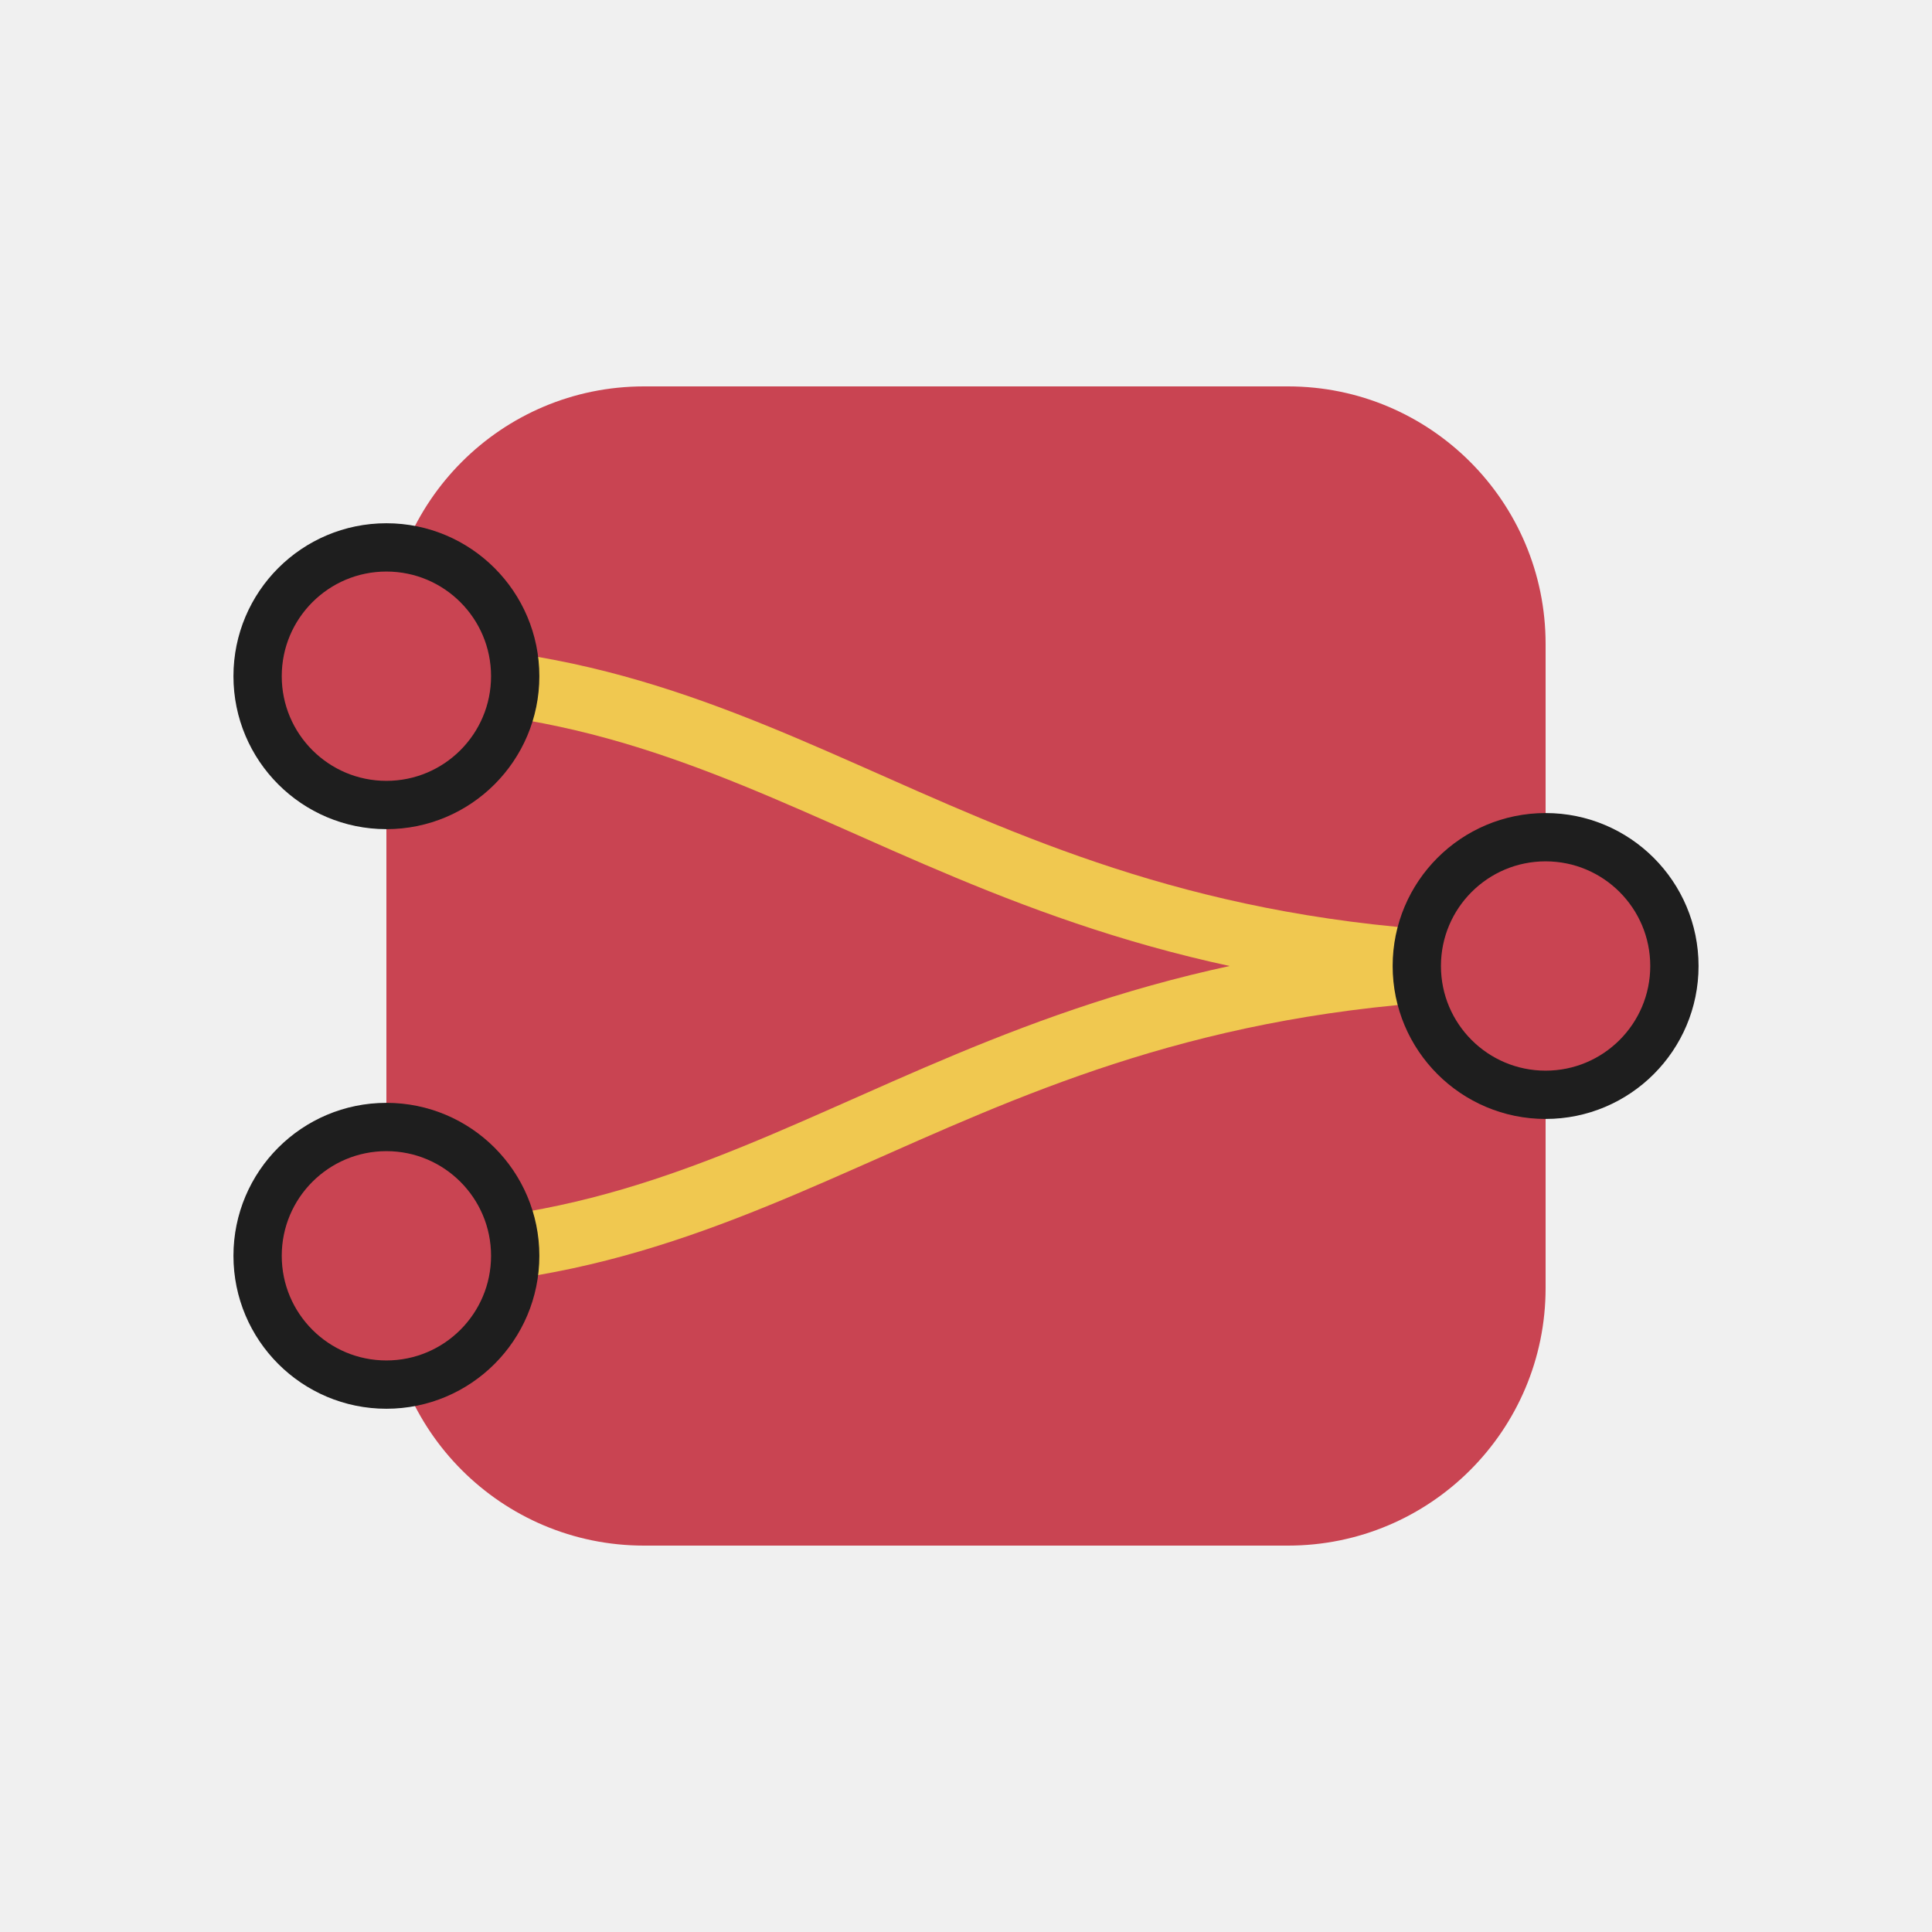
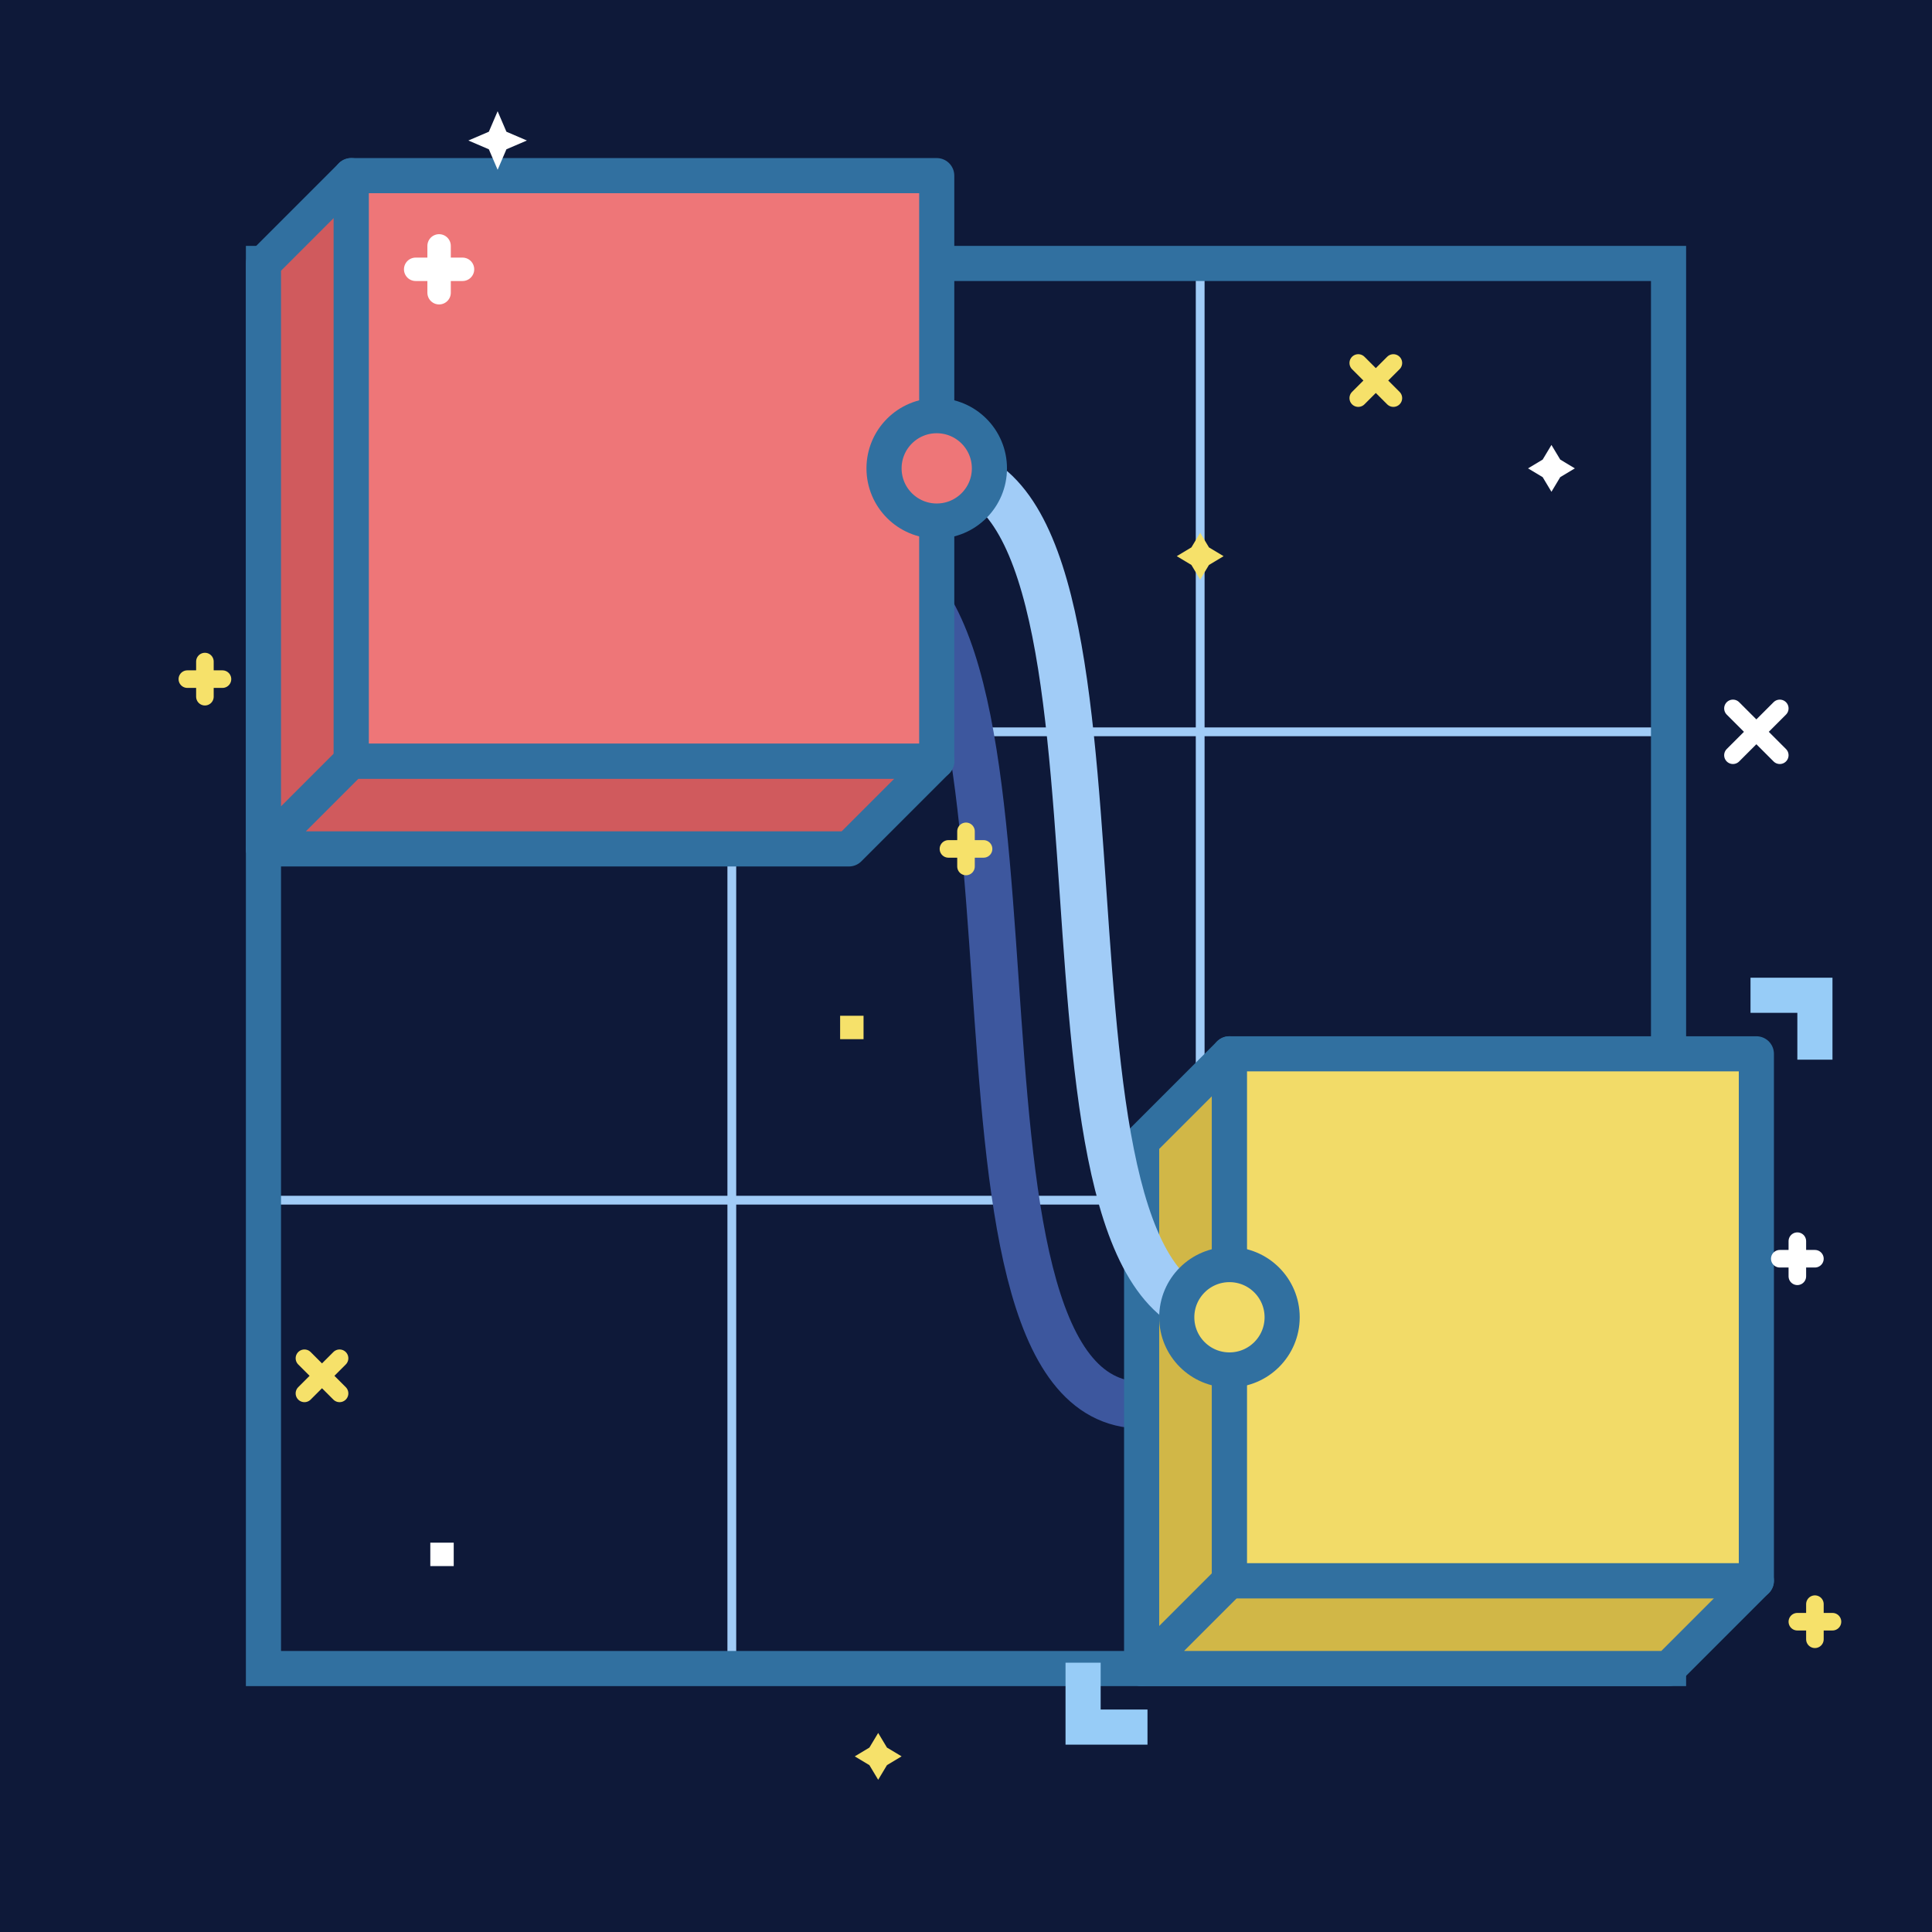
- <svg xmlns="http://www.w3.org/2000/svg" fill="none" viewBox="0 0 120 120">
-   <rect fill="#c94452" height="72" rx="16" width="72" x="24" y="24" />
-   <path d="M24 42 C 50 42, 60 60, 96 60" fill="none" stroke="#f0c850" stroke-linecap="round" stroke-width="4" />
-   <path d="M24 78 C 50 78, 60 60, 96 60" fill="none" stroke="#f0c850" stroke-linecap="round" stroke-width="4" />
-   <circle cx="24" cy="42" fill="#c94452" r="8" stroke="#1e1e1e" stroke-width="3" />
-   <circle cx="24" cy="78" fill="#c94452" r="8" stroke="#1e1e1e" stroke-width="3" />
-   <circle cx="96" cy="60" fill="#c94452" r="8" stroke="#1e1e1e" stroke-width="3" />
+ <svg xmlns="http://www.w3.org/2000/svg" viewBox="-15 -15 330 330">
+   <rect x="-15" y="-15" width="330" height="330" fill="#0e1939" />
+   <g stroke="#a1ccf7" stroke-width="1.5">
+     <line x1="110" y1="30" x2="110" y2="270" />
+     <line x1="190" y1="30" x2="190" y2="270" />
+     <line x1="30" y1="110" x2="270" y2="110" />
+     <line x1="30" y1="190" x2="270" y2="190" />
+   </g>
+   <rect x="30" y="30" width="240" height="240" fill="none" stroke="#3170a0" stroke-width="6" stroke-linejoin="miter" />
+   <g stroke="#97ccf7" stroke-width="6" fill="none" stroke-linecap="square" stroke-linejoin="miter">
+     <path d="M 287 155 L 295 155 L 295 163" />
+     <path d="M 178 280 L 170 280 L 170 272" />
+   </g>
+   <path d="M 130 80 C 170 80, 140 225, 180 225" stroke="#3d579e" stroke-width="8" fill="none" stroke-linecap="round" />
+   <g stroke="#3170a0" stroke-width="6" stroke-linejoin="round">
+     <polygon points="30,30 45,15 45,115 30,130" fill="#d05a5d" />
+     <polygon points="30,130 45,115 145,115 130,130" fill="#d05a5d" />
+     <rect x="45" y="15" width="100" height="100" fill="#ee7678" />
+   </g>
+   <g stroke="#3170a0" stroke-width="6" stroke-linejoin="round">
+     <polygon points="180,180 195,165 195,255 180,270" fill="#d1b747" />
+     <polygon points="180,270 195,255 285,255 270,270" fill="#d1b747" />
+     <rect x="195" y="165" width="90" height="90" fill="#f2db68" />
+   </g>
+   <path d="M 145 65 C 185 65, 155 210, 195 210" stroke="#a1ccf7" stroke-width="8" fill="none" stroke-linecap="round" />
+   <circle cx="145" cy="65" r="9" fill="#ee7678" stroke="#3170a0" stroke-width="6" />
+   <circle cx="195" cy="210" r="9" fill="#f2db68" stroke="#3170a0" stroke-width="6" />
+   <g fill="#ffffff">
+     <polygon points="70,4 71.5,7.5 75,9 71.5,10.5 70,14 68.5,10.5 65,9 68.5,7.5" />
+     <polygon points="250,61 251.5,63.5 254,65 251.5,66.5 250,69 248.5,66.5 246,65 248.5,63.5" />
+     <rect x="58.5" y="248.5" width="4" height="4" />
+   </g>
+   <g fill="#f6e16a">
+     <polygon points="190,76 191.5,78.5 194,80 191.5,81.5 190,84 188.5,81.5 186,80 188.5,78.5" />
+     <polygon points="135,281 136.5,283.5 139,285 136.5,286.5 135,289 133.5,286.5 131,285 133.5,283.5" />
+     <rect x="128.5" y="158.5" width="4" height="4" />
+   </g>
+   <g stroke-linecap="round" stroke-linejoin="round" fill="none">
+     <g stroke="#ffffff" stroke-width="4">
+       <path d="M 56 31 L 64 31 M 60 27 L 60 35" />
+     </g>
+     <g stroke="#ffffff" stroke-width="3">
+       <path d="M 289 200 L 295 200 M 292 197 L 292 203" />
+       <path d="M 281 106 L 289 114 M 281 114 L 289 106" />
+     </g>
+     <g stroke="#f6e16a" stroke-width="3">
+       <path d="M 17 101 L 23 101 M 20 98 L 20 104" />
+       <path d="M 147 130 L 153 130 M 150 127 L 150 133" />
+       <path d="M 292 262 L 298 262 M 295 259 L 295 265" />
+       <path d="M 37 217 L 43 223 M 37 223 L 43 217" />
+       <path d="M 217 47 L 223 53 M 217 53 L 223 47" />
+     </g>
+   </g>
</svg>
